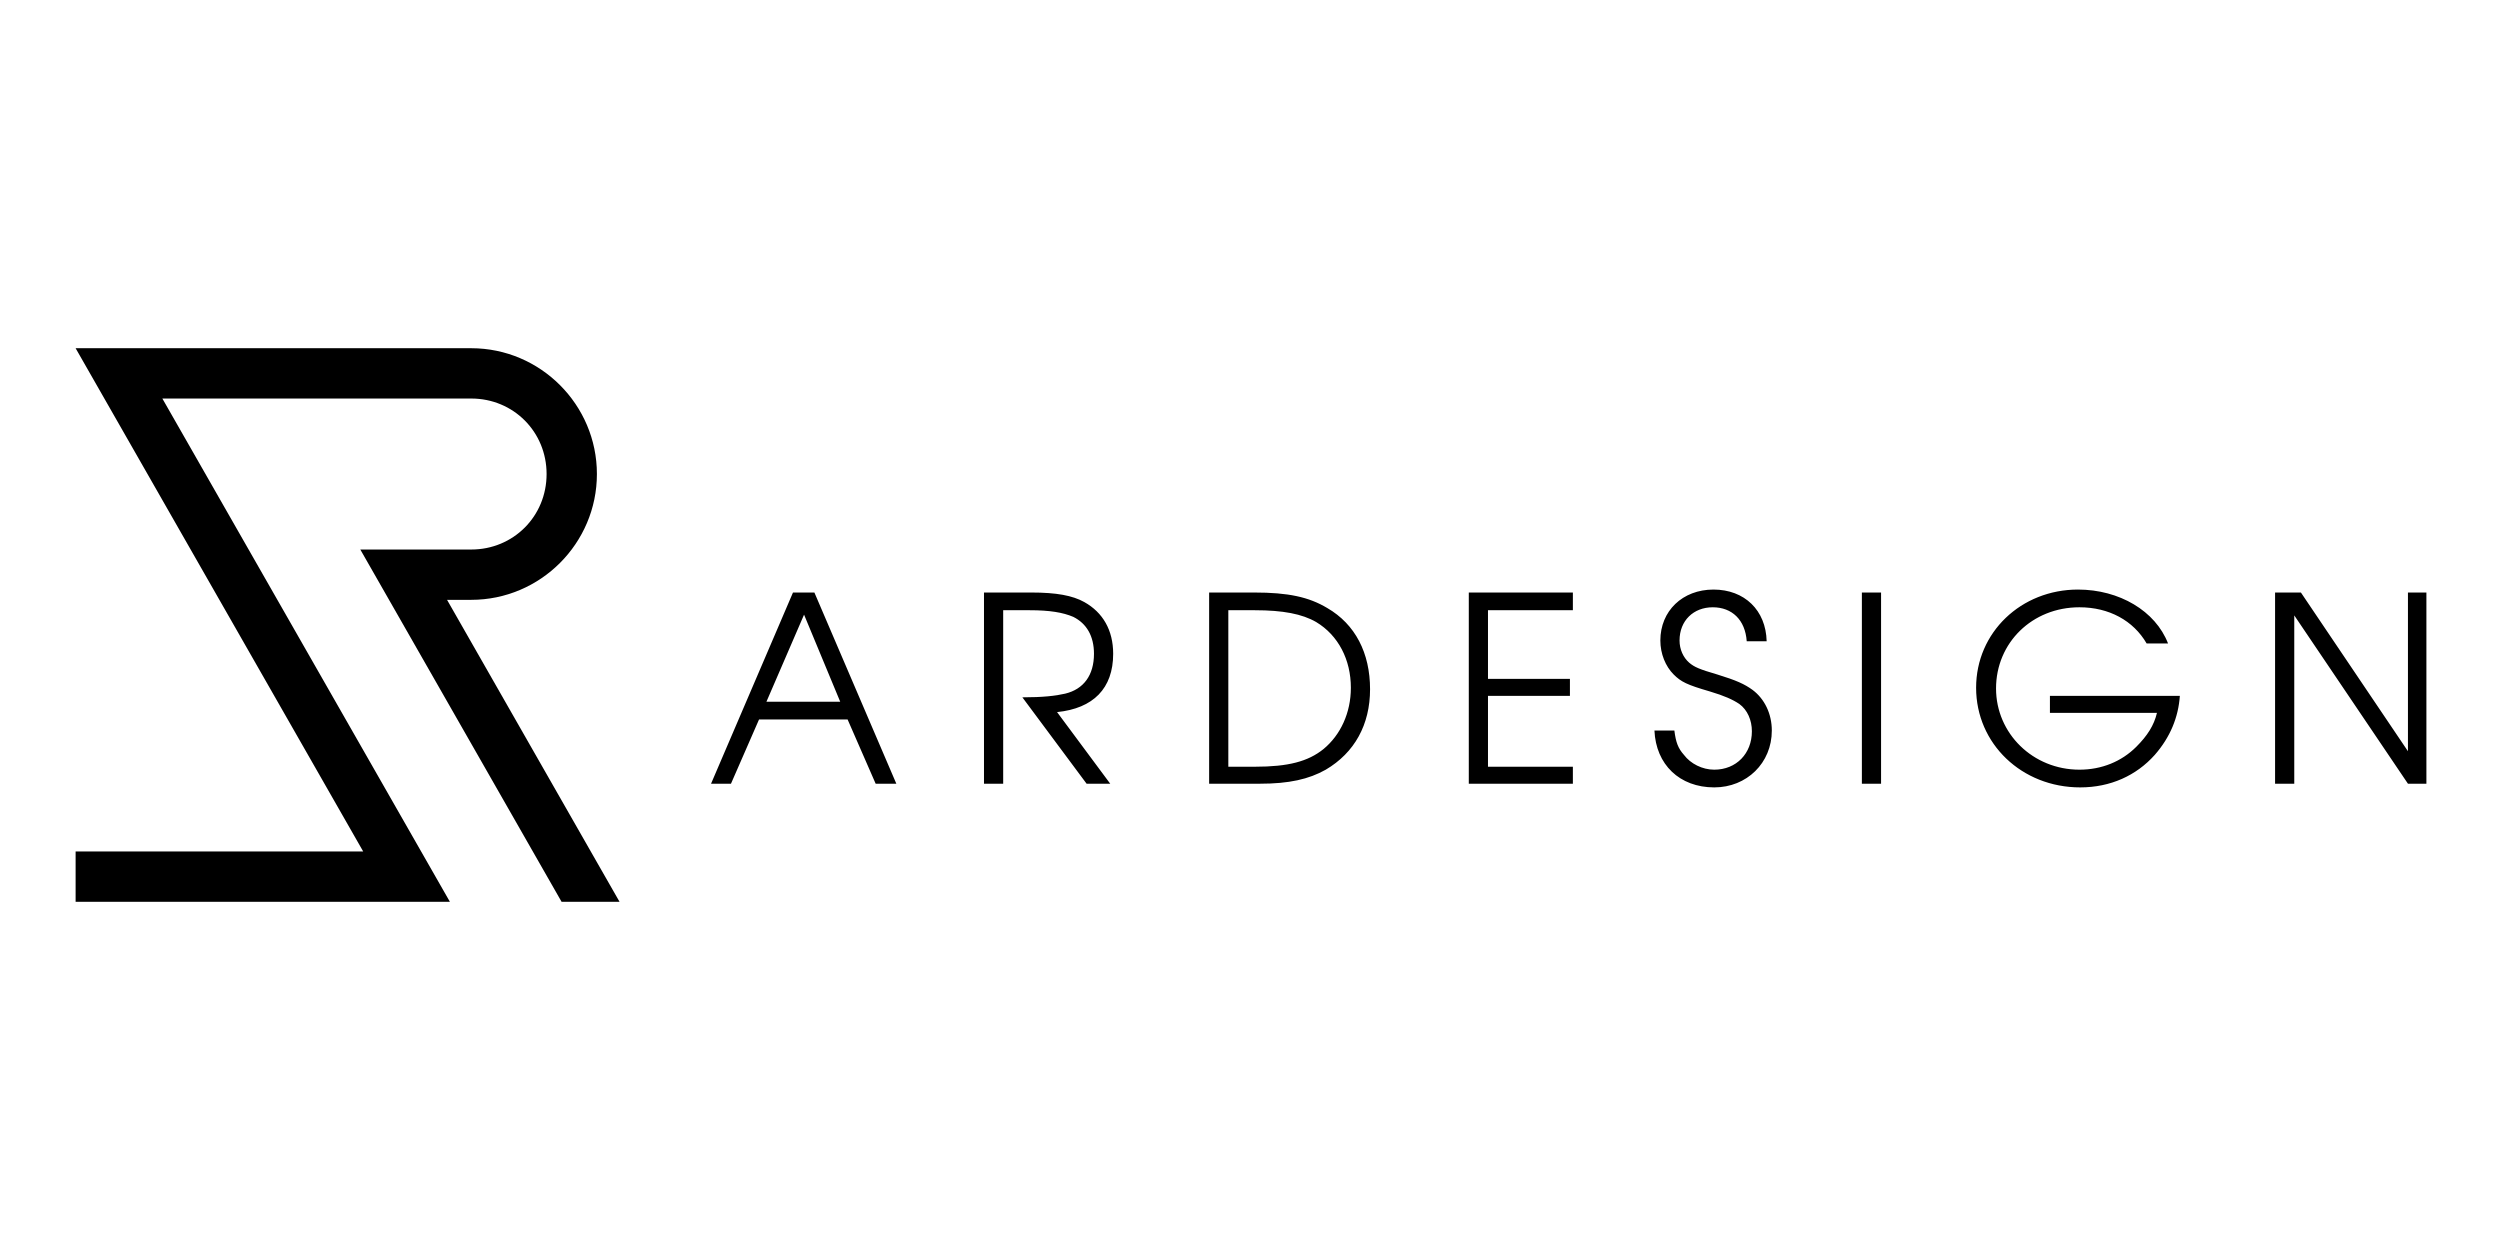
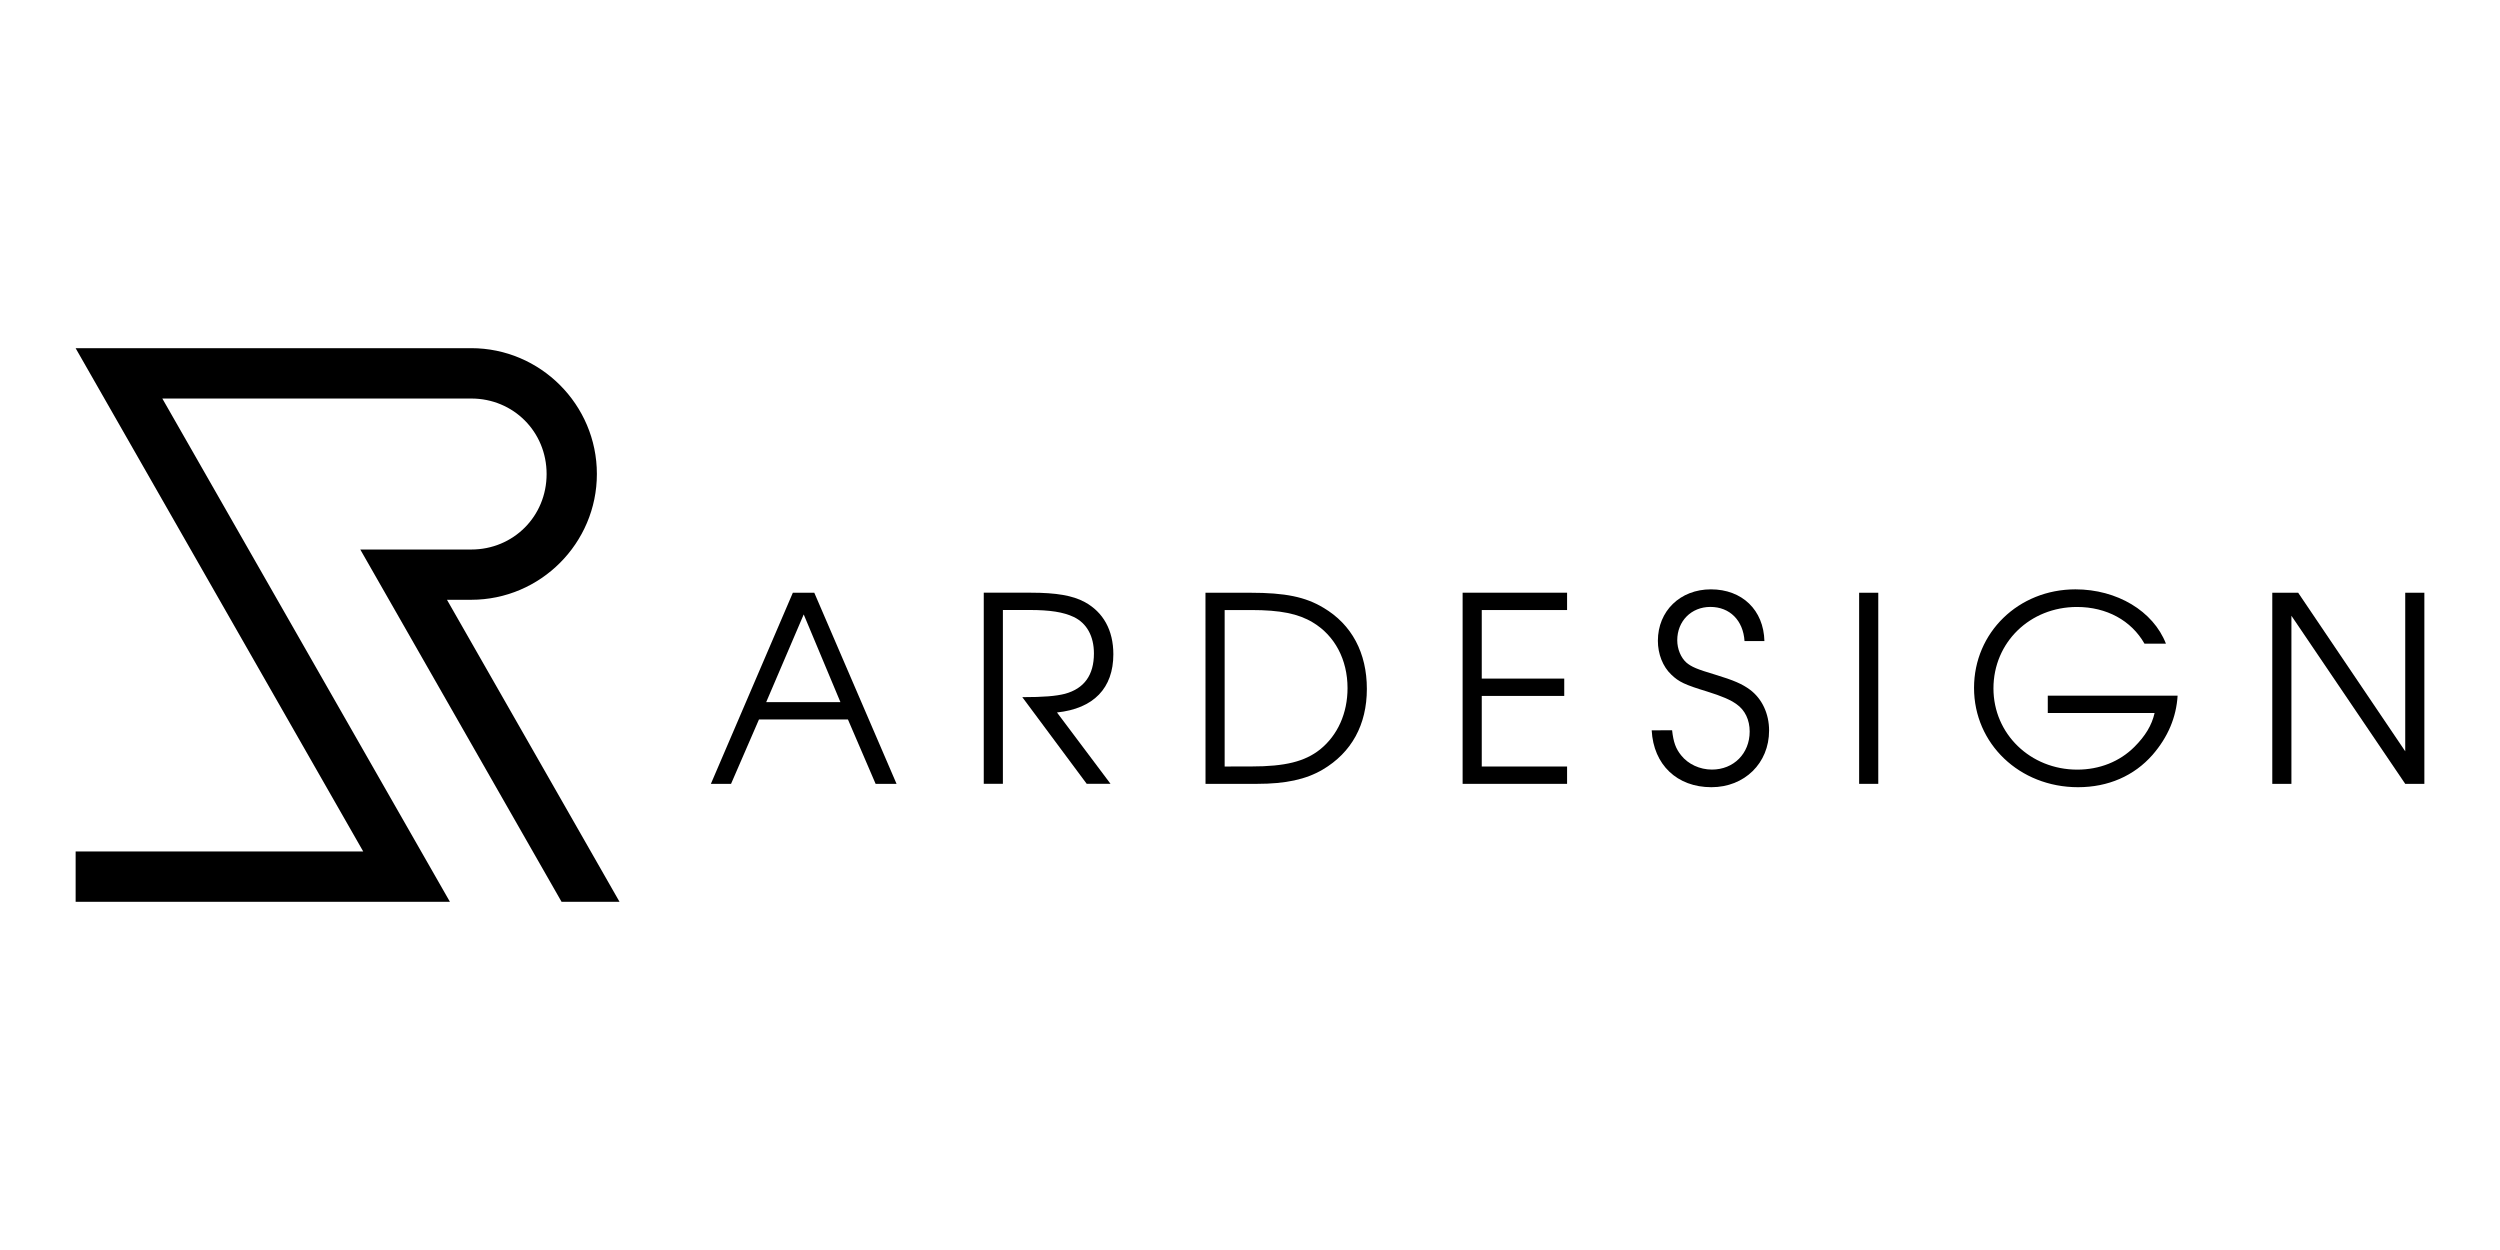
<svg xmlns="http://www.w3.org/2000/svg" width="200" height="100" viewBox="0 0 52.917 26.458" version="1.1" id="svg8">
  <defs id="defs2" />
  <g id="layer1" transform="translate(0,-270.5417)">
-     <g id="g5927" transform="translate(1.343521,-5.291903)">
-       <text xml:space="preserve" style="font-style:normal;font-weight:normal;font-size:5.474px;line-height:1.25;font-family:sans-serif;letter-spacing:0px;word-spacing:0px;fill:#000000;fill-opacity:1;stroke:none;stroke-width:0.265" x="13.644" y="292.425" id="text4883">
-         <tspan id="tspan4881" x="13.644" y="292.425" style="font-style:normal;font-variant:normal;font-weight:normal;font-stretch:normal;font-family:'URW Gothic L';-inkscape-font-specification:'URW Gothic L';letter-spacing:1.368px;stroke-width:0.265">ARDESIGN</tspan>
-       </text>
-       <path style="color:#000000;font-style:normal;font-variant:normal;font-weight:normal;font-stretch:normal;font-size:medium;line-height:normal;font-family:sans-serif;font-variant-ligatures:normal;font-variant-position:normal;font-variant-caps:normal;font-variant-numeric:normal;font-variant-alternates:normal;font-feature-settings:normal;text-indent:0;text-align:start;text-decoration:none;text-decoration-line:none;text-decoration-style:solid;text-decoration-color:#000000;letter-spacing:normal;word-spacing:normal;text-transform:none;writing-mode:lr-tb;direction:ltr;text-orientation:mixed;dominant-baseline:auto;baseline-shift:baseline;text-anchor:start;white-space:normal;shape-padding:0;clip-rule:nonzero;display:inline;overflow:visible;visibility:visible;opacity:1;isolation:auto;mix-blend-mode:normal;color-interpolation:sRGB;color-interpolation-filters:linearRGB;solid-color:#000000;solid-opacity:1;vector-effect:none;fill:#000000;fill-opacity:1;fill-rule:nonzero;stroke:none;stroke-width:2.646;stroke-linecap:butt;stroke-linejoin:miter;stroke-miterlimit:4;stroke-dasharray:none;stroke-dashoffset:0;stroke-opacity:1;color-rendering:auto;image-rendering:auto;shape-rendering:auto;text-rendering:auto;enable-background:accumulate" d="M 0.257,283.204 6.344,293.856 H 0.257 v 1.065 H 8.179 L 2.093,284.269 H 7.227 8.631 c 0.892,0 1.595,0.703 1.595,1.598 0,0.895 -0.703,1.598 -1.595,1.598 H 6.283 l 4.107,7.188 0.153,0.268 h 1.227 L 11.315,294.125 10.39,292.506 8.119,288.53 H 8.631 c 1.465,0 2.66,-1.197 2.66,-2.663 0,-1.466 -1.195,-2.663 -2.66,-2.663 H 7.227 Z" id="path4885" />
+     <g id="g4517">
+       <g id="text4883" style="font-style:normal;font-weight:normal;font-size:5.474px;line-height:1.25;font-family:sans-serif;letter-spacing:0px;word-spacing:0px;fill:#000000;fill-opacity:1;stroke:none;stroke-width:0.265" aria-label="ARDESIGN">
+         <path id="path4490" style="font-style:normal;font-variant:normal;font-weight:normal;font-stretch:normal;font-family:'URW Gothic L';-inkscape-font-specification:'URW Gothic L';letter-spacing:1.368px;stroke-width:0.265" d="m 15.047,287.133 h 0.427 l 0.591,-1.363 h 1.883 l 0.586,1.363 h 0.443 l -1.741,-4.045 h -0.454 z m 1.171,-1.73 0.794,-1.856 0.777,1.856 z" />
+         <path id="path4492" style="font-style:normal;font-variant:normal;font-weight:normal;font-stretch:normal;font-family:'URW Gothic L';-inkscape-font-specification:'URW Gothic L';letter-spacing:1.368px;stroke-width:0.265" d="m 22.373,285.622 c 0.777,-0.082 1.193,-0.515 1.193,-1.232 0,-0.509 -0.213,-0.892 -0.608,-1.106 -0.252,-0.137 -0.602,-0.197 -1.133,-0.197 h -1.002 v 4.045 h 0.405 v -3.679 h 0.569 c 0.427,0 0.712,0.044 0.931,0.148 0.274,0.131 0.427,0.405 0.427,0.772 0,0.46 -0.208,0.744 -0.613,0.854 -0.192,0.049 -0.454,0.071 -0.903,0.071 l 1.363,1.834 h 0.504 z" />
+         <path id="path4494" style="font-style:normal;font-variant:normal;font-weight:normal;font-stretch:normal;font-family:'URW Gothic L';-inkscape-font-specification:'URW Gothic L';letter-spacing:1.368px;stroke-width:0.265" d="m 25.517,287.133 h 1.089 c 0.608,0 1.035,-0.093 1.39,-0.301 0.613,-0.361 0.936,-0.952 0.936,-1.708 0,-0.761 -0.317,-1.363 -0.92,-1.719 -0.383,-0.23 -0.81,-0.317 -1.544,-0.317 h -0.952 z m 0.405,-0.367 v -3.312 h 0.564 c 0.613,0 0.996,0.077 1.303,0.263 0.465,0.279 0.734,0.788 0.734,1.39 0,0.531 -0.208,0.996 -0.58,1.297 -0.323,0.257 -0.739,0.361 -1.456,0.361 z" />
+         <path id="path4496" style="font-style:normal;font-variant:normal;font-weight:normal;font-stretch:normal;font-family:'URW Gothic L';-inkscape-font-specification:'URW Gothic L';letter-spacing:1.368px;stroke-width:0.265" d="m 30.959,287.133 h 2.211 V 286.766 h -1.806 v -1.494 h 1.746 v -0.367 h -1.746 v -1.451 h 1.806 v -0.367 h -2.211 z" />
+         <path id="path4498" style="font-style:normal;font-variant:normal;font-weight:normal;font-stretch:normal;font-family:'URW Gothic L';-inkscape-font-specification:'URW Gothic L';letter-spacing:1.368px;stroke-width:0.265" d="m 34.961,286 c 0.038,0.728 0.536,1.204 1.264,1.204 0.701,0 1.221,-0.509 1.221,-1.199 0,-0.356 -0.148,-0.673 -0.405,-0.865 -0.164,-0.12 -0.334,-0.197 -0.75,-0.323 -0.367,-0.109 -0.487,-0.159 -0.597,-0.252 -0.115,-0.104 -0.192,-0.285 -0.192,-0.471 0,-0.405 0.296,-0.706 0.701,-0.706 0.411,0 0.695,0.285 0.723,0.723 h 0.421 c -0.016,-0.657 -0.471,-1.095 -1.133,-1.095 -0.651,0 -1.122,0.46 -1.122,1.089 0,0.279 0.104,0.547 0.285,0.717 0.159,0.153 0.285,0.213 0.755,0.356 0.317,0.099 0.493,0.175 0.624,0.268 0.181,0.126 0.279,0.334 0.279,0.58 0,0.465 -0.339,0.805 -0.799,0.805 -0.257,0 -0.504,-0.115 -0.651,-0.301 -0.115,-0.142 -0.164,-0.279 -0.192,-0.531 z" />
+         <path id="path4500" style="font-style:normal;font-variant:normal;font-weight:normal;font-stretch:normal;font-family:'URW Gothic L';-inkscape-font-specification:'URW Gothic L';letter-spacing:1.368px;stroke-width:0.265" d="m 39.352,287.133 h 0.405 v -4.045 h -0.405 z" />
+         <path id="path4502" style="font-style:normal;font-variant:normal;font-weight:normal;font-stretch:normal;font-family:'URW Gothic L';-inkscape-font-specification:'URW Gothic L';letter-spacing:1.368px;stroke-width:0.265" d="m 43.345,285.266 v 0.367 h 2.261 c -0.06,0.263 -0.197,0.487 -0.427,0.717 -0.312,0.312 -0.739,0.482 -1.21,0.482 -0.991,0 -1.774,-0.755 -1.774,-1.719 0,-0.974 0.772,-1.724 1.768,-1.724 0.624,0 1.15,0.285 1.429,0.777 h 0.454 c -0.268,-0.69 -1.035,-1.15 -1.916,-1.15 -1.204,0 -2.146,0.914 -2.146,2.086 0,1.182 0.963,2.102 2.201,2.102 0.64,0 1.188,-0.241 1.577,-0.684 0.328,-0.378 0.504,-0.799 0.531,-1.254 z" />
+         <path id="path4504" style="font-style:normal;font-variant:normal;font-weight:normal;font-stretch:normal;font-family:'URW Gothic L';-inkscape-font-specification:'URW Gothic L';letter-spacing:1.368px;stroke-width:0.265" d="m 48.097,287.133 h 0.405 v -3.558 l 2.409,3.558 h 0.405 v -4.045 h -0.405 v 3.356 l -2.266,-3.356 H 48.097 Z" />
+       </g>
+       <path style="color:#000000;font-style:normal;font-variant:normal;font-weight:normal;font-stretch:normal;font-size:medium;line-height:normal;font-family:sans-serif;font-variant-ligatures:normal;font-variant-position:normal;font-variant-caps:normal;font-variant-numeric:normal;font-variant-alternates:normal;font-feature-settings:normal;text-indent:0;text-align:start;text-decoration:none;text-decoration-line:none;text-decoration-style:solid;text-decoration-color:#000000;letter-spacing:normal;word-spacing:normal;text-transform:none;writing-mode:lr-tb;direction:ltr;text-orientation:mixed;dominant-baseline:auto;baseline-shift:baseline;text-anchor:start;white-space:normal;shape-padding:0;clip-rule:nonzero;display:inline;overflow:visible;visibility:visible;opacity:1;isolation:auto;mix-blend-mode:normal;color-interpolation:sRGB;color-interpolation-filters:linearRGB;solid-color:#000000;solid-opacity:1;vector-effect:none;fill:#000000;fill-opacity:1;fill-rule:nonzero;stroke:none;stroke-width:2.646;stroke-linecap:butt;stroke-linejoin:miter;stroke-miterlimit:4;stroke-dasharray:none;stroke-dashoffset:0;stroke-opacity:1;color-rendering:auto;image-rendering:auto;shape-rendering:auto;text-rendering:auto;enable-background:accumulate" d="m 1.601,277.912 6.087,10.652 H 1.601 v 1.065 H 9.523 L 3.436,278.977 h 5.135 1.404 c 0.892,0 1.595,0.703 1.595,1.598 0,0.895 -0.703,1.598 -1.595,1.598 H 7.626 l 4.107,7.188 0.153,0.268 h 1.227 l -0.455,-0.797 -0.925,-1.619 -2.272,-3.976 h 0.513 c 1.465,0 2.66,-1.197 2.66,-2.663 0,-1.466 -1.195,-2.663 -2.66,-2.663 H 8.571 Z" id="path4885" />
    </g>
  </g>
</svg>
